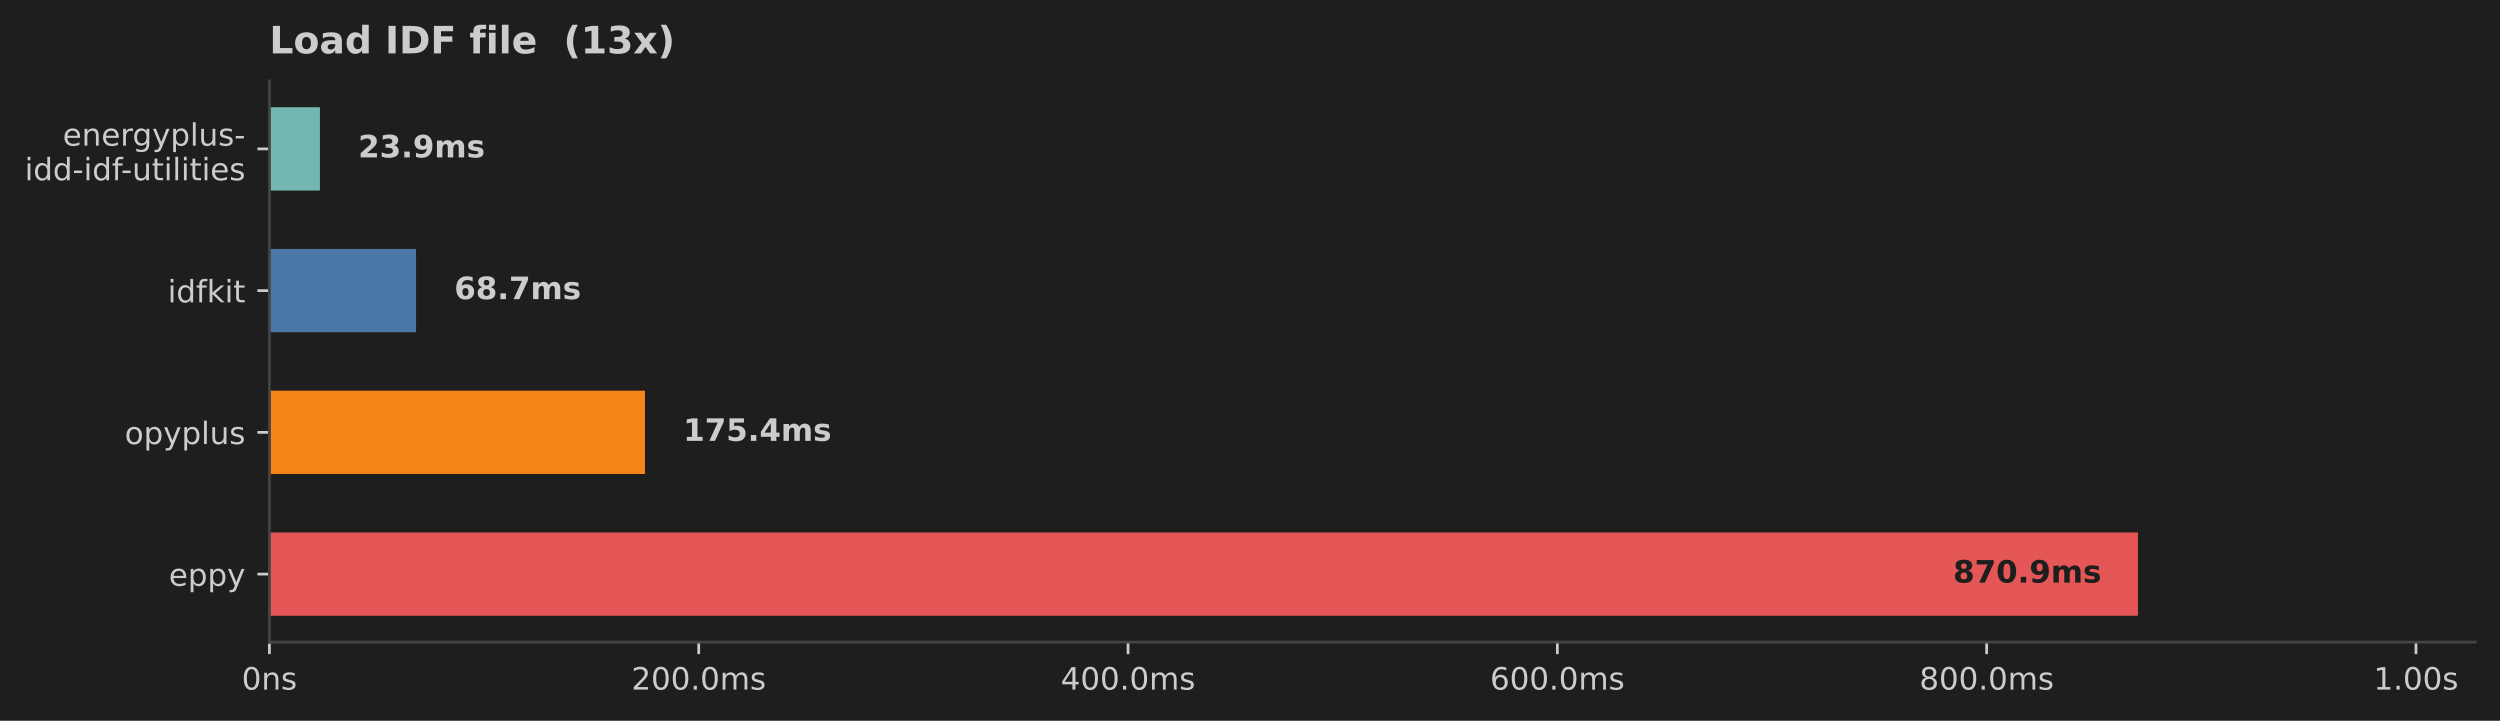
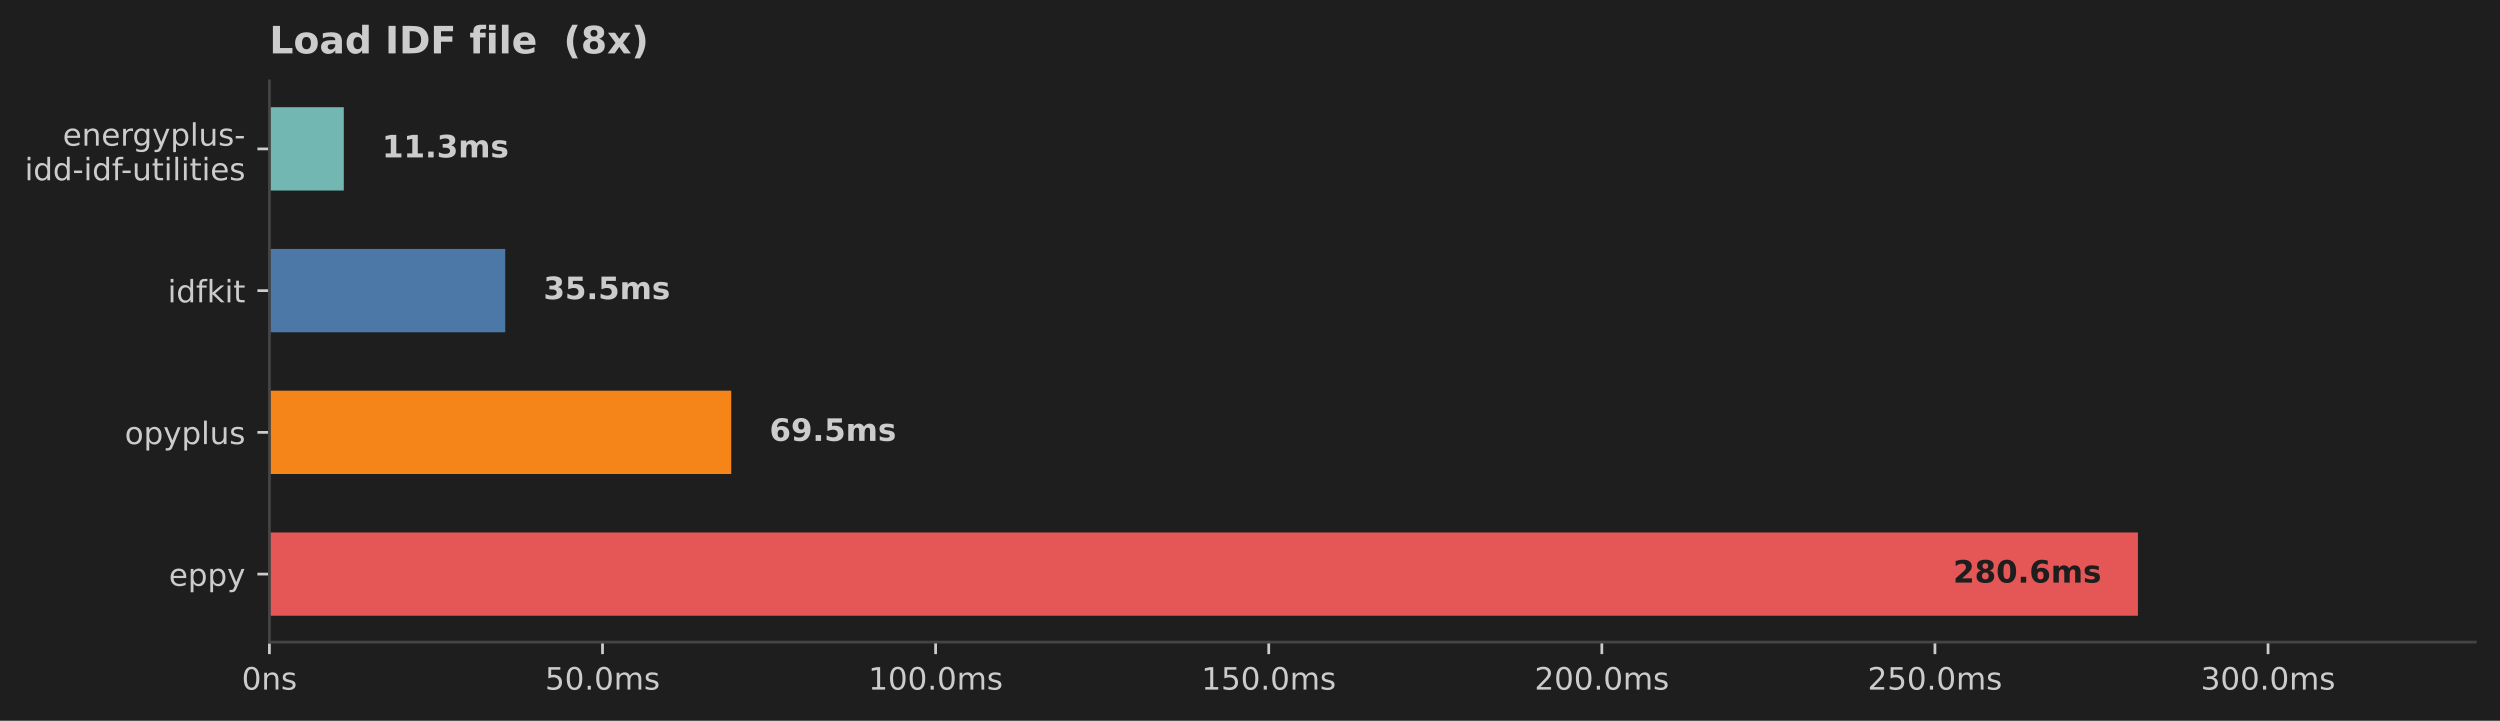
<svg xmlns="http://www.w3.org/2000/svg" xmlns:xlink="http://www.w3.org/1999/xlink" width="728.4pt" height="210pt" viewBox="0 0 728.4 210" version="1.1">
  <defs>
    <style type="text/css">*{stroke-linejoin: round; stroke-linecap: butt}</style>
  </defs>
  <g id="figure_1">
    <g id="patch_1">
      <path d="M 0 210 L 728.4 210 L 728.4 -0 L 0 -0 z " style="fill: #1e1e1e" />
    </g>
    <g id="axes_1">
      <g id="patch_2">
        <path d="M 78.497 187.089 L 721.2 187.089 L 721.2 23.558 L 78.497 23.558 z " style="fill: #1e1e1e" />
      </g>
      <g id="patch_3">
-         <path d="M 78.497 30.992 L 93.465 30.992 L 93.465 55.769 L 78.497 55.769 z " clip-path="url(#p1c0aa6ed7d)" style="fill: #72b7b2; stroke: #1e1e1e; stroke-width: 0.5; stroke-linejoin: miter" />
+         <path d="M 78.497 30.992 L 100.42 30.992 L 100.42 55.769 L 78.497 55.769 z " clip-path="url(#pf71ac57a5c)" style="fill: #72b7b2; stroke: #1e1e1e; stroke-width: 0.5; stroke-linejoin: miter" />
      </g>
      <g id="patch_4">
-         <path d="M 78.497 72.287 L 121.473 72.287 L 121.473 97.065 L 78.497 97.065 z " clip-path="url(#p1c0aa6ed7d)" style="fill: #4c78a8; stroke: #1e1e1e; stroke-width: 0.5; stroke-linejoin: miter" />
+         <path d="M 78.497 72.287 L 147.45 72.287 L 147.45 97.065 L 78.497 97.065 z " clip-path="url(#pf71ac57a5c)" style="fill: #4c78a8; stroke: #1e1e1e; stroke-width: 0.5; stroke-linejoin: miter" />
      </g>
      <g id="patch_5">
-         <path d="M 78.497 113.583 L 188.176 113.583 L 188.176 138.36 L 78.497 138.36 z " clip-path="url(#p1c0aa6ed7d)" style="fill: #f58518; stroke: #1e1e1e; stroke-width: 0.5; stroke-linejoin: miter" />
+         <path d="M 78.497 113.583 L 213.307 113.583 L 213.307 138.36 L 78.497 138.36 z " clip-path="url(#pf71ac57a5c)" style="fill: #f58518; stroke: #1e1e1e; stroke-width: 0.5; stroke-linejoin: miter" />
      </g>
      <g id="patch_6">
-         <path d="M 78.497 154.879 L 623.16 154.879 L 623.16 179.656 L 78.497 179.656 z " clip-path="url(#p1c0aa6ed7d)" style="fill: #e45756; stroke: #1e1e1e; stroke-width: 0.5; stroke-linejoin: miter" />
+         <path d="M 78.497 154.879 L 623.16 154.879 L 623.16 179.656 L 78.497 179.656 z " clip-path="url(#pf71ac57a5c)" style="fill: #e45756; stroke: #1e1e1e; stroke-width: 0.5; stroke-linejoin: miter" />
      </g>
      <g id="matplotlib.axis_1">
        <g id="xtick_1">
          <g id="line2d_1">
            <defs>
-               <path id="m21fa005005" d="M 0 0 L 0 3.5 " style="stroke: #cccccc; stroke-width: 0.8" />
+               <path id="mafefbd320d" d="M 0 0 L 0 3.5 " style="stroke: #cccccc; stroke-width: 0.8" />
            </defs>
            <g>
-               <use xlink:href="#m21fa005005" x="78.497" y="187.089" style="fill: #cccccc; stroke: #cccccc; stroke-width: 0.8" />
+               <use xlink:href="#mafefbd320d" x="78.497" y="187.089" style="fill: #cccccc; stroke: #cccccc; stroke-width: 0.8" />
            </g>
          </g>
          <g id="text_1">
            <g style="fill: #cccccc" transform="translate(70.43734 200.9278) scale(0.09 -0.09)">
              <defs>
                <path id="DejaVuSans-30" d="M 2034 4250 Q 1547 4250 1301 3770 Q 1056 3291 1056 2328 Q 1056 1369 1301 889 Q 1547 409 2034 409 Q 2525 409 2770 889 Q 3016 1369 3016 2328 Q 3016 3291 2770 3770 Q 2525 4250 2034 4250 z M 2034 4750 Q 2819 4750 3233 4129 Q 3647 3509 3647 2328 Q 3647 1150 3233 529 Q 2819 -91 2034 -91 Q 1250 -91 836 529 Q 422 1150 422 2328 Q 422 3509 836 4129 Q 1250 4750 2034 4750 z " transform="scale(0.015625)" />
                <path id="DejaVuSans-6e" d="M 3513 2113 L 3513 0 L 2938 0 L 2938 2094 Q 2938 2591 2744 2837 Q 2550 3084 2163 3084 Q 1697 3084 1428 2787 Q 1159 2491 1159 1978 L 1159 0 L 581 0 L 581 3500 L 1159 3500 L 1159 2956 Q 1366 3272 1645 3428 Q 1925 3584 2291 3584 Q 2894 3584 3203 3211 Q 3513 2838 3513 2113 z " transform="scale(0.015625)" />
                <path id="DejaVuSans-73" d="M 2834 3397 L 2834 2853 Q 2591 2978 2328 3040 Q 2066 3103 1784 3103 Q 1356 3103 1142 2972 Q 928 2841 928 2578 Q 928 2378 1081 2264 Q 1234 2150 1697 2047 L 1894 2003 Q 2506 1872 2764 1633 Q 3022 1394 3022 966 Q 3022 478 2636 193 Q 2250 -91 1575 -91 Q 1294 -91 989 -36 Q 684 19 347 128 L 347 722 Q 666 556 975 473 Q 1284 391 1588 391 Q 1994 391 2212 530 Q 2431 669 2431 922 Q 2431 1156 2273 1281 Q 2116 1406 1581 1522 L 1381 1569 Q 847 1681 609 1914 Q 372 2147 372 2553 Q 372 3047 722 3315 Q 1072 3584 1716 3584 Q 2034 3584 2315 3537 Q 2597 3491 2834 3397 z " transform="scale(0.015625)" />
              </defs>
              <use xlink:href="#DejaVuSans-30" />
              <use xlink:href="#DejaVuSans-6e" transform="translate(63.62305 0)" />
              <use xlink:href="#DejaVuSans-73" transform="translate(127.002 0)" />
            </g>
          </g>
        </g>
        <g id="xtick_2">
          <g id="line2d_2">
            <g>
-               <use xlink:href="#m21fa005005" x="203.581" y="187.089" style="fill: #cccccc; stroke: #cccccc; stroke-width: 0.8" />
+               <use xlink:href="#mafefbd320d" x="175.55" y="187.089" style="fill: #cccccc; stroke: #cccccc; stroke-width: 0.8" />
            </g>
          </g>
          <g id="text_2">
-             <g style="fill: #cccccc" transform="translate(183.9709 200.9278) scale(0.09 -0.09)">
-               <defs>
-                 <path id="DejaVuSans-32" d="M 1228 531 L 3431 531 L 3431 0 L 469 0 L 469 531 Q 828 903 1448 1529 Q 2069 2156 2228 2338 Q 2531 2678 2651 2914 Q 2772 3150 2772 3378 Q 2772 3750 2511 3984 Q 2250 4219 1831 4219 Q 1534 4219 1204 4116 Q 875 4013 500 3803 L 500 4441 Q 881 4594 1212 4672 Q 1544 4750 1819 4750 Q 2544 4750 2975 4387 Q 3406 4025 3406 3419 Q 3406 3131 3298 2873 Q 3191 2616 2906 2266 Q 2828 2175 2409 1742 Q 1991 1309 1228 531 z " transform="scale(0.015625)" />
+             <g style="fill: #cccccc" transform="translate(158.8029 200.9278) scale(0.09 -0.09)">
+               <defs>
+                 <path id="DejaVuSans-35" d="M 691 4666 L 3169 4666 L 3169 4134 L 1269 4134 L 1269 2991 Q 1406 3038 1543 3061 Q 1681 3084 1819 3084 Q 2600 3084 3056 2656 Q 3513 2228 3513 1497 Q 3513 744 3044 326 Q 2575 -91 1722 -91 Q 1428 -91 1123 -41 Q 819 9 494 109 L 494 744 Q 775 591 1075 516 Q 1375 441 1709 441 Q 2250 441 2565 725 Q 2881 1009 2881 1497 Q 2881 1984 2565 2268 Q 2250 2553 1709 2553 Q 1456 2553 1204 2497 Q 953 2441 691 2322 L 691 4666 z " transform="scale(0.015625)" />
                <path id="DejaVuSans-2e" d="M 684 794 L 1344 794 L 1344 0 L 684 0 L 684 794 z " transform="scale(0.015625)" />
                <path id="DejaVuSans-6d" d="M 3328 2828 Q 3544 3216 3844 3400 Q 4144 3584 4550 3584 Q 5097 3584 5394 3201 Q 5691 2819 5691 2113 L 5691 0 L 5113 0 L 5113 2094 Q 5113 2597 4934 2840 Q 4756 3084 4391 3084 Q 3944 3084 3684 2787 Q 3425 2491 3425 1978 L 3425 0 L 2847 0 L 2847 2094 Q 2847 2600 2669 2842 Q 2491 3084 2119 3084 Q 1678 3084 1418 2786 Q 1159 2488 1159 1978 L 1159 0 L 581 0 L 581 3500 L 1159 3500 L 1159 2956 Q 1356 3278 1631 3431 Q 1906 3584 2284 3584 Q 2666 3584 2933 3390 Q 3200 3197 3328 2828 z " transform="scale(0.015625)" />
+               </defs>
+               <use xlink:href="#DejaVuSans-35" />
+               <use xlink:href="#DejaVuSans-30" transform="translate(63.62305 0)" />
+               <use xlink:href="#DejaVuSans-2e" transform="translate(127.2461 0)" />
+               <use xlink:href="#DejaVuSans-30" transform="translate(159.0332 0)" />
+               <use xlink:href="#DejaVuSans-6d" transform="translate(222.6562 0)" />
+               <use xlink:href="#DejaVuSans-73" transform="translate(320.0684 0)" />
+             </g>
+           </g>
+         </g>
+         <g id="xtick_3">
+           <g id="line2d_3">
+             <g>
+               <use xlink:href="#mafefbd320d" x="272.603" y="187.089" style="fill: #cccccc; stroke: #cccccc; stroke-width: 0.8" />
+             </g>
+           </g>
+           <g id="text_3">
+             <g style="fill: #cccccc" transform="translate(252.9931 200.9278) scale(0.09 -0.09)">
+               <defs>
+                 <path id="DejaVuSans-31" d="M 794 531 L 1825 531 L 1825 4091 L 703 3866 L 703 4441 L 1819 4666 L 2450 4666 L 2450 531 L 3481 531 L 3481 0 L 794 0 L 794 531 z " transform="scale(0.015625)" />
+               </defs>
+               <use xlink:href="#DejaVuSans-31" />
+               <use xlink:href="#DejaVuSans-30" transform="translate(63.62305 0)" />
+               <use xlink:href="#DejaVuSans-30" transform="translate(127.2461 0)" />
+               <use xlink:href="#DejaVuSans-2e" transform="translate(190.8691 0)" />
+               <use xlink:href="#DejaVuSans-30" transform="translate(222.6562 0)" />
+               <use xlink:href="#DejaVuSans-6d" transform="translate(286.2793 0)" />
+               <use xlink:href="#DejaVuSans-73" transform="translate(383.6914 0)" />
+             </g>
+           </g>
+         </g>
+         <g id="xtick_4">
+           <g id="line2d_4">
+             <g>
+               <use xlink:href="#mafefbd320d" x="369.657" y="187.089" style="fill: #cccccc; stroke: #cccccc; stroke-width: 0.8" />
+             </g>
+           </g>
+           <g id="text_4">
+             <g style="fill: #cccccc" transform="translate(350.0464 200.9278) scale(0.09 -0.09)">
+               <use xlink:href="#DejaVuSans-31" />
+               <use xlink:href="#DejaVuSans-35" transform="translate(63.62305 0)" />
+               <use xlink:href="#DejaVuSans-30" transform="translate(127.2461 0)" />
+               <use xlink:href="#DejaVuSans-2e" transform="translate(190.8691 0)" />
+               <use xlink:href="#DejaVuSans-30" transform="translate(222.6562 0)" />
+               <use xlink:href="#DejaVuSans-6d" transform="translate(286.2793 0)" />
+               <use xlink:href="#DejaVuSans-73" transform="translate(383.6914 0)" />
+             </g>
+           </g>
+         </g>
+         <g id="xtick_5">
+           <g id="line2d_5">
+             <g>
+               <use xlink:href="#mafefbd320d" x="466.71" y="187.089" style="fill: #cccccc; stroke: #cccccc; stroke-width: 0.8" />
+             </g>
+           </g>
+           <g id="text_5">
+             <g style="fill: #cccccc" transform="translate(447.0998 200.9278) scale(0.09 -0.09)">
+               <defs>
+                 <path id="DejaVuSans-32" d="M 1228 531 L 3431 531 L 3431 0 L 469 0 L 469 531 Q 828 903 1448 1529 Q 2069 2156 2228 2338 Q 2531 2678 2651 2914 Q 2772 3150 2772 3378 Q 2772 3750 2511 3984 Q 2250 4219 1831 4219 Q 1534 4219 1204 4116 Q 875 4013 500 3803 L 500 4441 Q 881 4594 1212 4672 Q 1544 4750 1819 4750 Q 2544 4750 2975 4387 Q 3406 4025 3406 3419 Q 3406 3131 3298 2873 Q 3191 2616 2906 2266 Q 2828 2175 2409 1742 Q 1991 1309 1228 531 z " transform="scale(0.015625)" />
              </defs>
              <use xlink:href="#DejaVuSans-32" />
              <use xlink:href="#DejaVuSans-30" transform="translate(63.62305 0)" />
              <use xlink:href="#DejaVuSans-30" transform="translate(127.2461 0)" />
              <use xlink:href="#DejaVuSans-2e" transform="translate(190.8691 0)" />
              <use xlink:href="#DejaVuSans-30" transform="translate(222.6562 0)" />
              <use xlink:href="#DejaVuSans-6d" transform="translate(286.2793 0)" />
              <use xlink:href="#DejaVuSans-73" transform="translate(383.6914 0)" />
            </g>
          </g>
        </g>
-         <g id="xtick_3">
-           <g id="line2d_3">
-             <g>
-               <use xlink:href="#m21fa005005" x="328.666" y="187.089" style="fill: #cccccc; stroke: #cccccc; stroke-width: 0.8" />
-             </g>
-           </g>
-           <g id="text_3">
-             <g style="fill: #cccccc" transform="translate(309.0554 200.9278) scale(0.09 -0.09)">
-               <defs>
-                 <path id="DejaVuSans-34" d="M 2419 4116 L 825 1625 L 2419 1625 L 2419 4116 z M 2253 4666 L 3047 4666 L 3047 1625 L 3713 1625 L 3713 1100 L 3047 1100 L 3047 0 L 2419 0 L 2419 1100 L 313 1100 L 313 1709 L 2253 4666 z " transform="scale(0.015625)" />
-               </defs>
-               <use xlink:href="#DejaVuSans-34" />
+         <g id="xtick_6">
+           <g id="line2d_6">
+             <g>
+               <use xlink:href="#mafefbd320d" x="563.763" y="187.089" style="fill: #cccccc; stroke: #cccccc; stroke-width: 0.8" />
+             </g>
+           </g>
+           <g id="text_6">
+             <g style="fill: #cccccc" transform="translate(544.1531 200.9278) scale(0.09 -0.09)">
+               <use xlink:href="#DejaVuSans-32" />
+               <use xlink:href="#DejaVuSans-35" transform="translate(63.62305 0)" />
+               <use xlink:href="#DejaVuSans-30" transform="translate(127.2461 0)" />
+               <use xlink:href="#DejaVuSans-2e" transform="translate(190.8691 0)" />
+               <use xlink:href="#DejaVuSans-30" transform="translate(222.6562 0)" />
+               <use xlink:href="#DejaVuSans-6d" transform="translate(286.2793 0)" />
+               <use xlink:href="#DejaVuSans-73" transform="translate(383.6914 0)" />
+             </g>
+           </g>
+         </g>
+         <g id="xtick_7">
+           <g id="line2d_7">
+             <g>
+               <use xlink:href="#mafefbd320d" x="660.817" y="187.089" style="fill: #cccccc; stroke: #cccccc; stroke-width: 0.8" />
+             </g>
+           </g>
+           <g id="text_7">
+             <g style="fill: #cccccc" transform="translate(641.2065 200.9278) scale(0.09 -0.09)">
+               <defs>
+                 <path id="DejaVuSans-33" d="M 2597 2516 Q 3050 2419 3304 2112 Q 3559 1806 3559 1356 Q 3559 666 3084 287 Q 2609 -91 1734 -91 Q 1441 -91 1130 -33 Q 819 25 488 141 L 488 750 Q 750 597 1062 519 Q 1375 441 1716 441 Q 2309 441 2620 675 Q 2931 909 2931 1356 Q 2931 1769 2642 2001 Q 2353 2234 1838 2234 L 1294 2234 L 1294 2753 L 1863 2753 Q 2328 2753 2575 2939 Q 2822 3125 2822 3475 Q 2822 3834 2567 4026 Q 2313 4219 1838 4219 Q 1578 4219 1281 4162 Q 984 4106 628 3988 L 628 4550 Q 988 4650 1302 4700 Q 1616 4750 1894 4750 Q 2613 4750 3031 4423 Q 3450 4097 3450 3541 Q 3450 3153 3228 2886 Q 3006 2619 2597 2516 z " transform="scale(0.015625)" />
+               </defs>
+               <use xlink:href="#DejaVuSans-33" />
              <use xlink:href="#DejaVuSans-30" transform="translate(63.62305 0)" />
              <use xlink:href="#DejaVuSans-30" transform="translate(127.2461 0)" />
              <use xlink:href="#DejaVuSans-2e" transform="translate(190.8691 0)" />
              <use xlink:href="#DejaVuSans-30" transform="translate(222.6562 0)" />
              <use xlink:href="#DejaVuSans-6d" transform="translate(286.2793 0)" />
              <use xlink:href="#DejaVuSans-73" transform="translate(383.6914 0)" />
            </g>
          </g>
        </g>
-         <g id="xtick_4">
-           <g id="line2d_4">
-             <g>
-               <use xlink:href="#m21fa005005" x="453.75" y="187.089" style="fill: #cccccc; stroke: #cccccc; stroke-width: 0.8" />
-             </g>
-           </g>
-           <g id="text_4">
-             <g style="fill: #cccccc" transform="translate(434.1399 200.9278) scale(0.09 -0.09)">
-               <defs>
-                 <path id="DejaVuSans-36" d="M 2113 2584 Q 1688 2584 1439 2293 Q 1191 2003 1191 1497 Q 1191 994 1439 701 Q 1688 409 2113 409 Q 2538 409 2786 701 Q 3034 994 3034 1497 Q 3034 2003 2786 2293 Q 2538 2584 2113 2584 z M 3366 4563 L 3366 3988 Q 3128 4100 2886 4159 Q 2644 4219 2406 4219 Q 1781 4219 1451 3797 Q 1122 3375 1075 2522 Q 1259 2794 1537 2939 Q 1816 3084 2150 3084 Q 2853 3084 3261 2657 Q 3669 2231 3669 1497 Q 3669 778 3244 343 Q 2819 -91 2113 -91 Q 1303 -91 875 529 Q 447 1150 447 2328 Q 447 3434 972 4092 Q 1497 4750 2381 4750 Q 2619 4750 2861 4703 Q 3103 4656 3366 4563 z " transform="scale(0.015625)" />
-               </defs>
-               <use xlink:href="#DejaVuSans-36" />
-               <use xlink:href="#DejaVuSans-30" transform="translate(63.62305 0)" />
-               <use xlink:href="#DejaVuSans-30" transform="translate(127.2461 0)" />
-               <use xlink:href="#DejaVuSans-2e" transform="translate(190.8691 0)" />
-               <use xlink:href="#DejaVuSans-30" transform="translate(222.6562 0)" />
-               <use xlink:href="#DejaVuSans-6d" transform="translate(286.2793 0)" />
-               <use xlink:href="#DejaVuSans-73" transform="translate(383.6914 0)" />
-             </g>
-           </g>
-         </g>
-         <g id="xtick_5">
-           <g id="line2d_5">
-             <g>
-               <use xlink:href="#m21fa005005" x="578.835" y="187.089" style="fill: #cccccc; stroke: #cccccc; stroke-width: 0.8" />
-             </g>
-           </g>
-           <g id="text_5">
-             <g style="fill: #cccccc" transform="translate(559.2244 200.9278) scale(0.09 -0.09)">
-               <defs>
-                 <path id="DejaVuSans-38" d="M 2034 2216 Q 1584 2216 1326 1975 Q 1069 1734 1069 1313 Q 1069 891 1326 650 Q 1584 409 2034 409 Q 2484 409 2743 651 Q 3003 894 3003 1313 Q 3003 1734 2745 1975 Q 2488 2216 2034 2216 z M 1403 2484 Q 997 2584 770 2862 Q 544 3141 544 3541 Q 544 4100 942 4425 Q 1341 4750 2034 4750 Q 2731 4750 3128 4425 Q 3525 4100 3525 3541 Q 3525 3141 3298 2862 Q 3072 2584 2669 2484 Q 3125 2378 3379 2068 Q 3634 1759 3634 1313 Q 3634 634 3220 271 Q 2806 -91 2034 -91 Q 1263 -91 848 271 Q 434 634 434 1313 Q 434 1759 690 2068 Q 947 2378 1403 2484 z M 1172 3481 Q 1172 3119 1398 2916 Q 1625 2713 2034 2713 Q 2441 2713 2670 2916 Q 2900 3119 2900 3481 Q 2900 3844 2670 4047 Q 2441 4250 2034 4250 Q 1625 4250 1398 4047 Q 1172 3844 1172 3481 z " transform="scale(0.015625)" />
-               </defs>
-               <use xlink:href="#DejaVuSans-38" />
-               <use xlink:href="#DejaVuSans-30" transform="translate(63.62305 0)" />
-               <use xlink:href="#DejaVuSans-30" transform="translate(127.2461 0)" />
-               <use xlink:href="#DejaVuSans-2e" transform="translate(190.8691 0)" />
-               <use xlink:href="#DejaVuSans-30" transform="translate(222.6562 0)" />
-               <use xlink:href="#DejaVuSans-6d" transform="translate(286.2793 0)" />
-               <use xlink:href="#DejaVuSans-73" transform="translate(383.6914 0)" />
-             </g>
-           </g>
-         </g>
-         <g id="xtick_6">
-           <g id="line2d_6">
-             <g>
-               <use xlink:href="#m21fa005005" x="703.919" y="187.089" style="fill: #cccccc; stroke: #cccccc; stroke-width: 0.8" />
-             </g>
-           </g>
-           <g id="text_6">
-             <g style="fill: #cccccc" transform="translate(691.5553 200.9278) scale(0.09 -0.09)">
-               <defs>
-                 <path id="DejaVuSans-31" d="M 794 531 L 1825 531 L 1825 4091 L 703 3866 L 703 4441 L 1819 4666 L 2450 4666 L 2450 531 L 3481 531 L 3481 0 L 794 0 L 794 531 z " transform="scale(0.015625)" />
-               </defs>
-               <use xlink:href="#DejaVuSans-31" />
-               <use xlink:href="#DejaVuSans-2e" transform="translate(63.62305 0)" />
-               <use xlink:href="#DejaVuSans-30" transform="translate(95.41016 0)" />
-               <use xlink:href="#DejaVuSans-30" transform="translate(159.0332 0)" />
-               <use xlink:href="#DejaVuSans-73" transform="translate(222.6562 0)" />
-             </g>
-           </g>
-         </g>
      </g>
      <g id="matplotlib.axis_2">
        <g id="ytick_1">
-           <g id="line2d_7">
+           <g id="line2d_8">
            <defs>
-               <path id="m5becf400e5" d="M 0 0 L -3.5 0 " style="stroke: #cccccc; stroke-width: 0.8" />
+               <path id="m4492410eb0" d="M 0 0 L -3.5 0 " style="stroke: #cccccc; stroke-width: 0.8" />
            </defs>
            <g>
-               <use xlink:href="#m5becf400e5" x="78.497" y="43.38" style="fill: #cccccc; stroke: #cccccc; stroke-width: 0.8" />
-             </g>
-           </g>
-           <g id="text_7">
+               <use xlink:href="#m4492410eb0" x="78.497" y="43.38" style="fill: #cccccc; stroke: #cccccc; stroke-width: 0.8" />
+             </g>
+           </g>
+           <g id="text_8">
            <g style="fill: #cccccc" transform="translate(18.28125 42.44435) scale(0.09 -0.09)">
              <defs>
                <path id="DejaVuSans-65" d="M 3597 1894 L 3597 1613 L 953 1613 Q 991 1019 1311 708 Q 1631 397 2203 397 Q 2534 397 2845 478 Q 3156 559 3463 722 L 3463 178 Q 3153 47 2828 -22 Q 2503 -91 2169 -91 Q 1331 -91 842 396 Q 353 884 353 1716 Q 353 2575 817 3079 Q 1281 3584 2069 3584 Q 2775 3584 3186 3129 Q 3597 2675 3597 1894 z M 3022 2063 Q 3016 2534 2758 2815 Q 2500 3097 2075 3097 Q 1594 3097 1305 2825 Q 1016 2553 972 2059 L 3022 2063 z " transform="scale(0.015625)" />
                <path id="DejaVuSans-72" d="M 2631 2963 Q 2534 3019 2420 3045 Q 2306 3072 2169 3072 Q 1681 3072 1420 2755 Q 1159 2438 1159 1844 L 1159 0 L 581 0 L 581 3500 L 1159 3500 L 1159 2956 Q 1341 3275 1631 3429 Q 1922 3584 2338 3584 Q 2397 3584 2469 3576 Q 2541 3569 2628 3553 L 2631 2963 z " transform="scale(0.015625)" />
                <path id="DejaVuSans-67" d="M 2906 1791 Q 2906 2416 2648 2759 Q 2391 3103 1925 3103 Q 1463 3103 1205 2759 Q 947 2416 947 1791 Q 947 1169 1205 825 Q 1463 481 1925 481 Q 2391 481 2648 825 Q 2906 1169 2906 1791 z M 3481 434 Q 3481 -459 3084 -895 Q 2688 -1331 1869 -1331 Q 1566 -1331 1297 -1286 Q 1028 -1241 775 -1147 L 775 -588 Q 1028 -725 1275 -790 Q 1522 -856 1778 -856 Q 2344 -856 2625 -561 Q 2906 -266 2906 331 L 2906 616 Q 2728 306 2450 153 Q 2172 0 1784 0 Q 1141 0 747 490 Q 353 981 353 1791 Q 353 2603 747 3093 Q 1141 3584 1784 3584 Q 2172 3584 2450 3431 Q 2728 3278 2906 2969 L 2906 3500 L 3481 3500 L 3481 434 z " transform="scale(0.015625)" />
                <path id="DejaVuSans-79" d="M 2059 -325 Q 1816 -950 1584 -1140 Q 1353 -1331 966 -1331 L 506 -1331 L 506 -850 L 844 -850 Q 1081 -850 1212 -737 Q 1344 -625 1503 -206 L 1606 56 L 191 3500 L 800 3500 L 1894 763 L 2988 3500 L 3597 3500 L 2059 -325 z " transform="scale(0.015625)" />
                <path id="DejaVuSans-70" d="M 1159 525 L 1159 -1331 L 581 -1331 L 581 3500 L 1159 3500 L 1159 2969 Q 1341 3281 1617 3432 Q 1894 3584 2278 3584 Q 2916 3584 3314 3078 Q 3713 2572 3713 1747 Q 3713 922 3314 415 Q 2916 -91 2278 -91 Q 1894 -91 1617 61 Q 1341 213 1159 525 z M 3116 1747 Q 3116 2381 2855 2742 Q 2594 3103 2138 3103 Q 1681 3103 1420 2742 Q 1159 2381 1159 1747 Q 1159 1113 1420 752 Q 1681 391 2138 391 Q 2594 391 2855 752 Q 3116 1113 3116 1747 z " transform="scale(0.015625)" />
                <path id="DejaVuSans-6c" d="M 603 4863 L 1178 4863 L 1178 0 L 603 0 L 603 4863 z " transform="scale(0.015625)" />
                <path id="DejaVuSans-75" d="M 544 1381 L 544 3500 L 1119 3500 L 1119 1403 Q 1119 906 1312 657 Q 1506 409 1894 409 Q 2359 409 2629 706 Q 2900 1003 2900 1516 L 2900 3500 L 3475 3500 L 3475 0 L 2900 0 L 2900 538 Q 2691 219 2414 64 Q 2138 -91 1772 -91 Q 1169 -91 856 284 Q 544 659 544 1381 z M 1991 3584 L 1991 3584 z " transform="scale(0.015625)" />
                <path id="DejaVuSans-2d" d="M 313 2009 L 1997 2009 L 1997 1497 L 313 1497 L 313 2009 z " transform="scale(0.015625)" />
              </defs>
              <use xlink:href="#DejaVuSans-65" />
              <use xlink:href="#DejaVuSans-6e" transform="translate(61.52344 0)" />
              <use xlink:href="#DejaVuSans-65" transform="translate(124.9023 0)" />
              <use xlink:href="#DejaVuSans-72" transform="translate(186.4258 0)" />
              <use xlink:href="#DejaVuSans-67" transform="translate(225.7891 0)" />
              <use xlink:href="#DejaVuSans-79" transform="translate(289.2656 0)" />
              <use xlink:href="#DejaVuSans-70" transform="translate(348.4453 0)" />
              <use xlink:href="#DejaVuSans-6c" transform="translate(411.9219 0)" />
              <use xlink:href="#DejaVuSans-75" transform="translate(439.7051 0)" />
              <use xlink:href="#DejaVuSans-73" transform="translate(503.084 0)" />
              <use xlink:href="#DejaVuSans-2d" transform="translate(555.1836 0)" />
            </g>
            <g style="fill: #cccccc" transform="translate(7.2 52.52238) scale(0.09 -0.09)">
              <defs>
                <path id="DejaVuSans-69" d="M 603 3500 L 1178 3500 L 1178 0 L 603 0 L 603 3500 z M 603 4863 L 1178 4863 L 1178 4134 L 603 4134 L 603 4863 z " transform="scale(0.015625)" />
                <path id="DejaVuSans-64" d="M 2906 2969 L 2906 4863 L 3481 4863 L 3481 0 L 2906 0 L 2906 525 Q 2725 213 2448 61 Q 2172 -91 1784 -91 Q 1150 -91 751 415 Q 353 922 353 1747 Q 353 2572 751 3078 Q 1150 3584 1784 3584 Q 2172 3584 2448 3432 Q 2725 3281 2906 2969 z M 947 1747 Q 947 1113 1208 752 Q 1469 391 1925 391 Q 2381 391 2643 752 Q 2906 1113 2906 1747 Q 2906 2381 2643 2742 Q 2381 3103 1925 3103 Q 1469 3103 1208 2742 Q 947 2381 947 1747 z " transform="scale(0.015625)" />
                <path id="DejaVuSans-66" d="M 2375 4863 L 2375 4384 L 1825 4384 Q 1516 4384 1395 4259 Q 1275 4134 1275 3809 L 1275 3500 L 2222 3500 L 2222 3053 L 1275 3053 L 1275 0 L 697 0 L 697 3053 L 147 3053 L 147 3500 L 697 3500 L 697 3744 Q 697 4328 969 4595 Q 1241 4863 1831 4863 L 2375 4863 z " transform="scale(0.015625)" />
                <path id="DejaVuSans-74" d="M 1172 4494 L 1172 3500 L 2356 3500 L 2356 3053 L 1172 3053 L 1172 1153 Q 1172 725 1289 603 Q 1406 481 1766 481 L 2356 481 L 2356 0 L 1766 0 Q 1100 0 847 248 Q 594 497 594 1153 L 594 3053 L 172 3053 L 172 3500 L 594 3500 L 594 4494 L 1172 4494 z " transform="scale(0.015625)" />
              </defs>
              <use xlink:href="#DejaVuSans-69" />
              <use xlink:href="#DejaVuSans-64" transform="translate(27.7832 0)" />
              <use xlink:href="#DejaVuSans-64" transform="translate(91.25977 0)" />
              <use xlink:href="#DejaVuSans-2d" transform="translate(154.7363 0)" />
              <use xlink:href="#DejaVuSans-69" transform="translate(190.8203 0)" />
              <use xlink:href="#DejaVuSans-64" transform="translate(218.6035 0)" />
              <use xlink:href="#DejaVuSans-66" transform="translate(282.0801 0)" />
              <use xlink:href="#DejaVuSans-2d" transform="translate(311.7852 0)" />
              <use xlink:href="#DejaVuSans-75" transform="translate(347.8691 0)" />
              <use xlink:href="#DejaVuSans-74" transform="translate(411.248 0)" />
              <use xlink:href="#DejaVuSans-69" transform="translate(450.457 0)" />
              <use xlink:href="#DejaVuSans-6c" transform="translate(478.2402 0)" />
              <use xlink:href="#DejaVuSans-69" transform="translate(506.0234 0)" />
              <use xlink:href="#DejaVuSans-74" transform="translate(533.8066 0)" />
              <use xlink:href="#DejaVuSans-69" transform="translate(573.0156 0)" />
              <use xlink:href="#DejaVuSans-65" transform="translate(600.7988 0)" />
              <use xlink:href="#DejaVuSans-73" transform="translate(662.3223 0)" />
            </g>
          </g>
        </g>
        <g id="ytick_2">
-           <g id="line2d_8">
-             <g>
-               <use xlink:href="#m5becf400e5" x="78.497" y="84.676" style="fill: #cccccc; stroke: #cccccc; stroke-width: 0.8" />
-             </g>
-           </g>
-           <g id="text_8">
+           <g id="line2d_9">
+             <g>
+               <use xlink:href="#m4492410eb0" x="78.497" y="84.676" style="fill: #cccccc; stroke: #cccccc; stroke-width: 0.8" />
+             </g>
+           </g>
+           <g id="text_9">
            <g style="fill: #cccccc" transform="translate(48.87422 88.0952) scale(0.09 -0.09)">
              <defs>
                <path id="DejaVuSans-6b" d="M 581 4863 L 1159 4863 L 1159 1991 L 2875 3500 L 3609 3500 L 1753 1863 L 3688 0 L 2938 0 L 1159 1709 L 1159 0 L 581 0 L 581 4863 z " transform="scale(0.015625)" />
              </defs>
              <use xlink:href="#DejaVuSans-69" />
              <use xlink:href="#DejaVuSans-64" transform="translate(27.7832 0)" />
              <use xlink:href="#DejaVuSans-66" transform="translate(91.25977 0)" />
              <use xlink:href="#DejaVuSans-6b" transform="translate(126.4648 0)" />
              <use xlink:href="#DejaVuSans-69" transform="translate(184.375 0)" />
              <use xlink:href="#DejaVuSans-74" transform="translate(212.1582 0)" />
            </g>
          </g>
        </g>
        <g id="ytick_3">
-           <g id="line2d_9">
-             <g>
-               <use xlink:href="#m5becf400e5" x="78.497" y="125.972" style="fill: #cccccc; stroke: #cccccc; stroke-width: 0.8" />
-             </g>
-           </g>
-           <g id="text_9">
+           <g id="line2d_10">
+             <g>
+               <use xlink:href="#m4492410eb0" x="78.497" y="125.972" style="fill: #cccccc; stroke: #cccccc; stroke-width: 0.8" />
+             </g>
+           </g>
+           <g id="text_10">
            <g style="fill: #cccccc" transform="translate(36.34313 129.3909) scale(0.09 -0.09)">
              <defs>
                <path id="DejaVuSans-6f" d="M 1959 3097 Q 1497 3097 1228 2736 Q 959 2375 959 1747 Q 959 1119 1226 758 Q 1494 397 1959 397 Q 2419 397 2687 759 Q 2956 1122 2956 1747 Q 2956 2369 2687 2733 Q 2419 3097 1959 3097 z M 1959 3584 Q 2709 3584 3137 3096 Q 3566 2609 3566 1747 Q 3566 888 3137 398 Q 2709 -91 1959 -91 Q 1206 -91 779 398 Q 353 888 353 1747 Q 353 2609 779 3096 Q 1206 3584 1959 3584 z " transform="scale(0.015625)" />
              </defs>
              <use xlink:href="#DejaVuSans-6f" />
              <use xlink:href="#DejaVuSans-70" transform="translate(61.18164 0)" />
              <use xlink:href="#DejaVuSans-79" transform="translate(124.6582 0)" />
              <use xlink:href="#DejaVuSans-70" transform="translate(183.8379 0)" />
              <use xlink:href="#DejaVuSans-6c" transform="translate(247.3145 0)" />
              <use xlink:href="#DejaVuSans-75" transform="translate(275.0977 0)" />
              <use xlink:href="#DejaVuSans-73" transform="translate(338.4766 0)" />
            </g>
          </g>
        </g>
        <g id="ytick_4">
-           <g id="line2d_10">
-             <g>
-               <use xlink:href="#m5becf400e5" x="78.497" y="167.267" style="fill: #cccccc; stroke: #cccccc; stroke-width: 0.8" />
-             </g>
-           </g>
-           <g id="text_10">
+           <g id="line2d_11">
+             <g>
+               <use xlink:href="#m4492410eb0" x="78.497" y="167.267" style="fill: #cccccc; stroke: #cccccc; stroke-width: 0.8" />
+             </g>
+           </g>
+           <g id="text_11">
            <g style="fill: #cccccc" transform="translate(49.20469 170.6866) scale(0.09 -0.09)">
              <use xlink:href="#DejaVuSans-65" />
              <use xlink:href="#DejaVuSans-70" transform="translate(61.52344 0)" />
              <use xlink:href="#DejaVuSans-70" transform="translate(125 0)" />
              <use xlink:href="#DejaVuSans-79" transform="translate(188.4766 0)" />
            </g>
          </g>
        </g>
      </g>
      <g id="patch_7">
        <path d="M 78.497 187.089 L 78.497 23.558 " style="fill: none; stroke: #444444; stroke-width: 0.8; stroke-linejoin: miter; stroke-linecap: square" />
      </g>
      <g id="patch_8">
        <path d="M 78.497 187.089 L 721.2 187.089 " style="fill: none; stroke: #444444; stroke-width: 0.8; stroke-linejoin: miter; stroke-linecap: square" />
      </g>
-       <g id="text_11">
-         <g style="fill: #cccccc" transform="translate(104.3578 45.86365) scale(0.09 -0.09)">
+       <g id="text_12">
+         <g style="fill: #cccccc" transform="translate(111.3129 45.86365) scale(0.09 -0.09)">
          <defs>
-             <path id="DejaVuSans-Bold-32" d="M 1844 884 L 3897 884 L 3897 0 L 506 0 L 506 884 L 2209 2388 Q 2438 2594 2547 2791 Q 2656 2988 2656 3200 Q 2656 3528 2436 3728 Q 2216 3928 1850 3928 Q 1569 3928 1234 3808 Q 900 3688 519 3450 L 519 4475 Q 925 4609 1322 4679 Q 1719 4750 2100 4750 Q 2938 4750 3402 4381 Q 3866 4013 3866 3353 Q 3866 2972 3669 2642 Q 3472 2313 2841 1759 L 1844 884 z " transform="scale(0.015625)" />
+             <path id="DejaVuSans-Bold-31" d="M 750 831 L 1813 831 L 1813 3847 L 722 3622 L 722 4441 L 1806 4666 L 2950 4666 L 2950 831 L 4013 831 L 4013 0 L 750 0 L 750 831 z " transform="scale(0.015625)" />
+             <path id="DejaVuSans-Bold-2e" d="M 653 1209 L 1778 1209 L 1778 0 L 653 0 L 653 1209 z " transform="scale(0.015625)" />
            <path id="DejaVuSans-Bold-33" d="M 2981 2516 Q 3453 2394 3698 2092 Q 3944 1791 3944 1325 Q 3944 631 3412 270 Q 2881 -91 1863 -91 Q 1503 -91 1142 -33 Q 781 25 428 141 L 428 1069 Q 766 900 1098 814 Q 1431 728 1753 728 Q 2231 728 2486 893 Q 2741 1059 2741 1369 Q 2741 1688 2480 1852 Q 2219 2016 1709 2016 L 1228 2016 L 1228 2791 L 1734 2791 Q 2188 2791 2409 2933 Q 2631 3075 2631 3366 Q 2631 3634 2415 3781 Q 2200 3928 1806 3928 Q 1516 3928 1219 3862 Q 922 3797 628 3669 L 628 4550 Q 984 4650 1334 4700 Q 1684 4750 2022 4750 Q 2931 4750 3382 4451 Q 3834 4153 3834 3553 Q 3834 3144 3618 2883 Q 3403 2622 2981 2516 z " transform="scale(0.015625)" />
-             <path id="DejaVuSans-Bold-2e" d="M 653 1209 L 1778 1209 L 1778 0 L 653 0 L 653 1209 z " transform="scale(0.015625)" />
-             <path id="DejaVuSans-Bold-39" d="M 641 103 L 641 966 Q 928 831 1190 764 Q 1453 697 1709 697 Q 2247 697 2547 995 Q 2847 1294 2900 1881 Q 2688 1725 2447 1647 Q 2206 1569 1925 1569 Q 1209 1569 770 1986 Q 331 2403 331 3084 Q 331 3838 820 4291 Q 1309 4744 2131 4744 Q 3044 4744 3544 4128 Q 4044 3513 4044 2388 Q 4044 1231 3459 570 Q 2875 -91 1856 -91 Q 1528 -91 1228 -42 Q 928 6 641 103 z M 2125 2350 Q 2441 2350 2600 2554 Q 2759 2759 2759 3169 Q 2759 3575 2600 3781 Q 2441 3988 2125 3988 Q 1809 3988 1650 3781 Q 1491 3575 1491 3169 Q 1491 2759 1650 2554 Q 1809 2350 2125 2350 z " transform="scale(0.015625)" />
            <path id="DejaVuSans-Bold-6d" d="M 3781 2919 Q 3994 3244 4286 3414 Q 4578 3584 4928 3584 Q 5531 3584 5847 3212 Q 6163 2841 6163 2131 L 6163 0 L 5038 0 L 5038 1825 Q 5041 1866 5042 1909 Q 5044 1953 5044 2034 Q 5044 2406 4934 2573 Q 4825 2741 4581 2741 Q 4263 2741 4089 2478 Q 3916 2216 3909 1719 L 3909 0 L 2784 0 L 2784 1825 Q 2784 2406 2684 2573 Q 2584 2741 2328 2741 Q 2006 2741 1831 2477 Q 1656 2213 1656 1722 L 1656 0 L 531 0 L 531 3500 L 1656 3500 L 1656 2988 Q 1863 3284 2130 3434 Q 2397 3584 2719 3584 Q 3081 3584 3359 3409 Q 3638 3234 3781 2919 z " transform="scale(0.015625)" />
            <path id="DejaVuSans-Bold-73" d="M 3272 3391 L 3272 2541 Q 2913 2691 2578 2766 Q 2244 2841 1947 2841 Q 1628 2841 1473 2761 Q 1319 2681 1319 2516 Q 1319 2381 1436 2309 Q 1553 2238 1856 2203 L 2053 2175 Q 2913 2066 3209 1816 Q 3506 1566 3506 1031 Q 3506 472 3093 190 Q 2681 -91 1863 -91 Q 1516 -91 1145 -36 Q 775 19 384 128 L 384 978 Q 719 816 1070 734 Q 1422 653 1784 653 Q 2113 653 2278 743 Q 2444 834 2444 1013 Q 2444 1163 2330 1236 Q 2216 1309 1875 1350 L 1678 1375 Q 931 1469 631 1722 Q 331 1975 331 2491 Q 331 3047 712 3315 Q 1094 3584 1881 3584 Q 2191 3584 2531 3537 Q 2872 3491 3272 3391 z " transform="scale(0.015625)" />
          </defs>
-           <use xlink:href="#DejaVuSans-Bold-32" />
-           <use xlink:href="#DejaVuSans-Bold-33" transform="translate(69.58008 0)" />
+           <use xlink:href="#DejaVuSans-Bold-31" />
+           <use xlink:href="#DejaVuSans-Bold-31" transform="translate(69.58008 0)" />
          <use xlink:href="#DejaVuSans-Bold-2e" transform="translate(139.1602 0)" />
-           <use xlink:href="#DejaVuSans-Bold-39" transform="translate(177.1484 0)" />
+           <use xlink:href="#DejaVuSans-Bold-33" transform="translate(177.1484 0)" />
          <use xlink:href="#DejaVuSans-Bold-6d" transform="translate(246.7285 0)" />
          <use xlink:href="#DejaVuSans-Bold-73" transform="translate(350.9277 0)" />
        </g>
      </g>
-       <g id="text_12">
-         <g style="fill: #cccccc" transform="translate(132.3661 87.15934) scale(0.09 -0.09)">
+       <g id="text_13">
+         <g style="fill: #cccccc" transform="translate(158.3435 87.15934) scale(0.09 -0.09)">
+           <defs>
+             <path id="DejaVuSans-Bold-35" d="M 678 4666 L 3669 4666 L 3669 3781 L 1638 3781 L 1638 3059 Q 1775 3097 1914 3117 Q 2053 3138 2203 3138 Q 3056 3138 3531 2711 Q 4006 2284 4006 1522 Q 4006 766 3489 337 Q 2972 -91 2053 -91 Q 1656 -91 1267 -14 Q 878 63 494 219 L 494 1166 Q 875 947 1217 837 Q 1559 728 1863 728 Q 2300 728 2551 942 Q 2803 1156 2803 1522 Q 2803 1891 2551 2103 Q 2300 2316 1863 2316 Q 1603 2316 1309 2248 Q 1016 2181 678 2041 L 678 4666 z " transform="scale(0.015625)" />
+           </defs>
+           <use xlink:href="#DejaVuSans-Bold-33" />
+           <use xlink:href="#DejaVuSans-Bold-35" transform="translate(69.58008 0)" />
+           <use xlink:href="#DejaVuSans-Bold-2e" transform="translate(139.1602 0)" />
+           <use xlink:href="#DejaVuSans-Bold-35" transform="translate(177.1484 0)" />
+           <use xlink:href="#DejaVuSans-Bold-6d" transform="translate(246.7285 0)" />
+           <use xlink:href="#DejaVuSans-Bold-73" transform="translate(350.9277 0)" />
+         </g>
+       </g>
+       <g id="text_14">
+         <g style="fill: #cccccc" transform="translate(224.1998 128.455) scale(0.09 -0.09)">
          <defs>
            <path id="DejaVuSans-Bold-36" d="M 2316 2303 Q 2000 2303 1842 2098 Q 1684 1894 1684 1484 Q 1684 1075 1842 870 Q 2000 666 2316 666 Q 2634 666 2792 870 Q 2950 1075 2950 1484 Q 2950 1894 2792 2098 Q 2634 2303 2316 2303 z M 3803 4544 L 3803 3681 Q 3506 3822 3243 3889 Q 2981 3956 2731 3956 Q 2194 3956 1894 3657 Q 1594 3359 1544 2772 Q 1750 2925 1990 3001 Q 2231 3078 2516 3078 Q 3231 3078 3670 2659 Q 4109 2241 4109 1563 Q 4109 813 3618 361 Q 3128 -91 2303 -91 Q 1394 -91 895 523 Q 397 1138 397 2266 Q 397 3422 980 4083 Q 1563 4744 2578 4744 Q 2900 4744 3203 4694 Q 3506 4644 3803 4544 z " transform="scale(0.015625)" />
-             <path id="DejaVuSans-Bold-38" d="M 2228 2088 Q 1891 2088 1709 1903 Q 1528 1719 1528 1375 Q 1528 1031 1709 848 Q 1891 666 2228 666 Q 2563 666 2741 848 Q 2919 1031 2919 1375 Q 2919 1722 2741 1905 Q 2563 2088 2228 2088 z M 1350 2484 Q 925 2613 709 2878 Q 494 3144 494 3541 Q 494 4131 934 4440 Q 1375 4750 2228 4750 Q 3075 4750 3515 4442 Q 3956 4134 3956 3541 Q 3956 3144 3739 2878 Q 3522 2613 3097 2484 Q 3572 2353 3814 2058 Q 4056 1763 4056 1313 Q 4056 619 3595 264 Q 3134 -91 2228 -91 Q 1319 -91 855 264 Q 391 619 391 1313 Q 391 1763 633 2058 Q 875 2353 1350 2484 z M 1631 3419 Q 1631 3141 1786 2991 Q 1941 2841 2228 2841 Q 2509 2841 2662 2991 Q 2816 3141 2816 3419 Q 2816 3697 2662 3845 Q 2509 3994 2228 3994 Q 1941 3994 1786 3844 Q 1631 3694 1631 3419 z " transform="scale(0.015625)" />
-             <path id="DejaVuSans-Bold-37" d="M 428 4666 L 3944 4666 L 3944 3988 L 2125 0 L 953 0 L 2675 3781 L 428 3781 L 428 4666 z " transform="scale(0.015625)" />
+             <path id="DejaVuSans-Bold-39" d="M 641 103 L 641 966 Q 928 831 1190 764 Q 1453 697 1709 697 Q 2247 697 2547 995 Q 2847 1294 2900 1881 Q 2688 1725 2447 1647 Q 2206 1569 1925 1569 Q 1209 1569 770 1986 Q 331 2403 331 3084 Q 331 3838 820 4291 Q 1309 4744 2131 4744 Q 3044 4744 3544 4128 Q 4044 3513 4044 2388 Q 4044 1231 3459 570 Q 2875 -91 1856 -91 Q 1528 -91 1228 -42 Q 928 6 641 103 z M 2125 2350 Q 2441 2350 2600 2554 Q 2759 2759 2759 3169 Q 2759 3575 2600 3781 Q 2441 3988 2125 3988 Q 1809 3988 1650 3781 Q 1491 3575 1491 3169 Q 1491 2759 1650 2554 Q 1809 2350 2125 2350 z " transform="scale(0.015625)" />
          </defs>
          <use xlink:href="#DejaVuSans-Bold-36" />
-           <use xlink:href="#DejaVuSans-Bold-38" transform="translate(69.58008 0)" />
+           <use xlink:href="#DejaVuSans-Bold-39" transform="translate(69.58008 0)" />
          <use xlink:href="#DejaVuSans-Bold-2e" transform="translate(139.1602 0)" />
-           <use xlink:href="#DejaVuSans-Bold-37" transform="translate(177.1484 0)" />
+           <use xlink:href="#DejaVuSans-Bold-35" transform="translate(177.1484 0)" />
          <use xlink:href="#DejaVuSans-Bold-6d" transform="translate(246.7285 0)" />
          <use xlink:href="#DejaVuSans-Bold-73" transform="translate(350.9277 0)" />
        </g>
      </g>
-       <g id="text_13">
-         <g style="fill: #cccccc" transform="translate(199.0696 128.455) scale(0.09 -0.09)">
+       <g id="text_15">
+         <g style="fill: #1e1e1e" transform="translate(569.0654 169.7507) scale(0.09 -0.09)">
          <defs>
-             <path id="DejaVuSans-Bold-31" d="M 750 831 L 1813 831 L 1813 3847 L 722 3622 L 722 4441 L 1806 4666 L 2950 4666 L 2950 831 L 4013 831 L 4013 0 L 750 0 L 750 831 z " transform="scale(0.015625)" />
-             <path id="DejaVuSans-Bold-35" d="M 678 4666 L 3669 4666 L 3669 3781 L 1638 3781 L 1638 3059 Q 1775 3097 1914 3117 Q 2053 3138 2203 3138 Q 3056 3138 3531 2711 Q 4006 2284 4006 1522 Q 4006 766 3489 337 Q 2972 -91 2053 -91 Q 1656 -91 1267 -14 Q 878 63 494 219 L 494 1166 Q 875 947 1217 837 Q 1559 728 1863 728 Q 2300 728 2551 942 Q 2803 1156 2803 1522 Q 2803 1891 2551 2103 Q 2300 2316 1863 2316 Q 1603 2316 1309 2248 Q 1016 2181 678 2041 L 678 4666 z " transform="scale(0.015625)" />
-             <path id="DejaVuSans-Bold-34" d="M 2356 3675 L 1038 1722 L 2356 1722 L 2356 3675 z M 2156 4666 L 3494 4666 L 3494 1722 L 4159 1722 L 4159 850 L 3494 850 L 3494 0 L 2356 0 L 2356 850 L 288 850 L 288 1881 L 2156 4666 z " transform="scale(0.015625)" />
+             <path id="DejaVuSans-Bold-32" d="M 1844 884 L 3897 884 L 3897 0 L 506 0 L 506 884 L 2209 2388 Q 2438 2594 2547 2791 Q 2656 2988 2656 3200 Q 2656 3528 2436 3728 Q 2216 3928 1850 3928 Q 1569 3928 1234 3808 Q 900 3688 519 3450 L 519 4475 Q 925 4609 1322 4679 Q 1719 4750 2100 4750 Q 2938 4750 3402 4381 Q 3866 4013 3866 3353 Q 3866 2972 3669 2642 Q 3472 2313 2841 1759 L 1844 884 z " transform="scale(0.015625)" />
+             <path id="DejaVuSans-Bold-38" d="M 2228 2088 Q 1891 2088 1709 1903 Q 1528 1719 1528 1375 Q 1528 1031 1709 848 Q 1891 666 2228 666 Q 2563 666 2741 848 Q 2919 1031 2919 1375 Q 2919 1722 2741 1905 Q 2563 2088 2228 2088 z M 1350 2484 Q 925 2613 709 2878 Q 494 3144 494 3541 Q 494 4131 934 4440 Q 1375 4750 2228 4750 Q 3075 4750 3515 4442 Q 3956 4134 3956 3541 Q 3956 3144 3739 2878 Q 3522 2613 3097 2484 Q 3572 2353 3814 2058 Q 4056 1763 4056 1313 Q 4056 619 3595 264 Q 3134 -91 2228 -91 Q 1319 -91 855 264 Q 391 619 391 1313 Q 391 1763 633 2058 Q 875 2353 1350 2484 z M 1631 3419 Q 1631 3141 1786 2991 Q 1941 2841 2228 2841 Q 2509 2841 2662 2991 Q 2816 3141 2816 3419 Q 2816 3697 2662 3845 Q 2509 3994 2228 3994 Q 1941 3994 1786 3844 Q 1631 3694 1631 3419 z " transform="scale(0.015625)" />
+             <path id="DejaVuSans-Bold-30" d="M 2944 2338 Q 2944 3213 2780 3570 Q 2616 3928 2228 3928 Q 1841 3928 1675 3570 Q 1509 3213 1509 2338 Q 1509 1453 1675 1090 Q 1841 728 2228 728 Q 2613 728 2778 1090 Q 2944 1453 2944 2338 z M 4147 2328 Q 4147 1169 3647 539 Q 3147 -91 2228 -91 Q 1306 -91 806 539 Q 306 1169 306 2328 Q 306 3491 806 4120 Q 1306 4750 2228 4750 Q 3147 4750 3647 4120 Q 4147 3491 4147 2328 z " transform="scale(0.015625)" />
          </defs>
-           <use xlink:href="#DejaVuSans-Bold-31" />
-           <use xlink:href="#DejaVuSans-Bold-37" transform="translate(69.58008 0)" />
-           <use xlink:href="#DejaVuSans-Bold-35" transform="translate(139.1602 0)" />
+           <use xlink:href="#DejaVuSans-Bold-32" />
+           <use xlink:href="#DejaVuSans-Bold-38" transform="translate(69.58008 0)" />
+           <use xlink:href="#DejaVuSans-Bold-30" transform="translate(139.1602 0)" />
          <use xlink:href="#DejaVuSans-Bold-2e" transform="translate(208.7402 0)" />
-           <use xlink:href="#DejaVuSans-Bold-34" transform="translate(246.7285 0)" />
+           <use xlink:href="#DejaVuSans-Bold-36" transform="translate(246.7285 0)" />
          <use xlink:href="#DejaVuSans-Bold-6d" transform="translate(316.3086 0)" />
          <use xlink:href="#DejaVuSans-Bold-73" transform="translate(420.5078 0)" />
        </g>
      </g>
-       <g id="text_14">
-         <g style="fill: #1e1e1e" transform="translate(569.0654 169.7507) scale(0.09 -0.09)">
-           <defs>
-             <path id="DejaVuSans-Bold-30" d="M 2944 2338 Q 2944 3213 2780 3570 Q 2616 3928 2228 3928 Q 1841 3928 1675 3570 Q 1509 3213 1509 2338 Q 1509 1453 1675 1090 Q 1841 728 2228 728 Q 2613 728 2778 1090 Q 2944 1453 2944 2338 z M 4147 2328 Q 4147 1169 3647 539 Q 3147 -91 2228 -91 Q 1306 -91 806 539 Q 306 1169 306 2328 Q 306 3491 806 4120 Q 1306 4750 2228 4750 Q 3147 4750 3647 4120 Q 4147 3491 4147 2328 z " transform="scale(0.015625)" />
-           </defs>
-           <use xlink:href="#DejaVuSans-Bold-38" />
-           <use xlink:href="#DejaVuSans-Bold-37" transform="translate(69.58008 0)" />
-           <use xlink:href="#DejaVuSans-Bold-30" transform="translate(139.1602 0)" />
-           <use xlink:href="#DejaVuSans-Bold-2e" transform="translate(208.7402 0)" />
-           <use xlink:href="#DejaVuSans-Bold-39" transform="translate(246.7285 0)" />
-           <use xlink:href="#DejaVuSans-Bold-6d" transform="translate(316.3086 0)" />
-           <use xlink:href="#DejaVuSans-Bold-73" transform="translate(420.5078 0)" />
-         </g>
-       </g>
-       <g id="text_15">
+       <g id="text_16">
        <g style="fill: #cccccc" transform="translate(78.49656 15.55828) scale(0.11 -0.11)">
          <defs>
            <path id="DejaVuSans-Bold-4c" d="M 588 4666 L 1791 4666 L 1791 909 L 3903 909 L 3903 0 L 588 0 L 588 4666 z " transform="scale(0.015625)" />
            <path id="DejaVuSans-Bold-6f" d="M 2203 2784 Q 1831 2784 1636 2517 Q 1441 2250 1441 1747 Q 1441 1244 1636 976 Q 1831 709 2203 709 Q 2569 709 2762 976 Q 2956 1244 2956 1747 Q 2956 2250 2762 2517 Q 2569 2784 2203 2784 z M 2203 3584 Q 3106 3584 3614 3096 Q 4122 2609 4122 1747 Q 4122 884 3614 396 Q 3106 -91 2203 -91 Q 1297 -91 786 396 Q 275 884 275 1747 Q 275 2609 786 3096 Q 1297 3584 2203 3584 z " transform="scale(0.015625)" />
            <path id="DejaVuSans-Bold-61" d="M 2106 1575 Q 1756 1575 1579 1456 Q 1403 1338 1403 1106 Q 1403 894 1545 773 Q 1688 653 1941 653 Q 2256 653 2472 879 Q 2688 1106 2688 1447 L 2688 1575 L 2106 1575 z M 3816 1997 L 3816 0 L 2688 0 L 2688 519 Q 2463 200 2181 54 Q 1900 -91 1497 -91 Q 953 -91 614 226 Q 275 544 275 1050 Q 275 1666 698 1953 Q 1122 2241 2028 2241 L 2688 2241 L 2688 2328 Q 2688 2594 2478 2717 Q 2269 2841 1825 2841 Q 1466 2841 1156 2769 Q 847 2697 581 2553 L 581 3406 Q 941 3494 1303 3539 Q 1666 3584 2028 3584 Q 2975 3584 3395 3211 Q 3816 2838 3816 1997 z " transform="scale(0.015625)" />
            <path id="DejaVuSans-Bold-64" d="M 2919 2988 L 2919 4863 L 4044 4863 L 4044 0 L 2919 0 L 2919 506 Q 2688 197 2409 53 Q 2131 -91 1766 -91 Q 1119 -91 703 423 Q 288 938 288 1747 Q 288 2556 703 3070 Q 1119 3584 1766 3584 Q 2128 3584 2408 3439 Q 2688 3294 2919 2988 z M 2181 722 Q 2541 722 2730 984 Q 2919 1247 2919 1747 Q 2919 2247 2730 2509 Q 2541 2772 2181 2772 Q 1825 2772 1636 2509 Q 1447 2247 1447 1747 Q 1447 1247 1636 984 Q 1825 722 2181 722 z " transform="scale(0.015625)" />
            <path id="DejaVuSans-Bold-20" transform="scale(0.015625)" />
            <path id="DejaVuSans-Bold-49" d="M 588 4666 L 1791 4666 L 1791 0 L 588 0 L 588 4666 z " transform="scale(0.015625)" />
            <path id="DejaVuSans-Bold-44" d="M 1791 3756 L 1791 909 L 2222 909 Q 2959 909 3348 1275 Q 3738 1641 3738 2338 Q 3738 3031 3350 3393 Q 2963 3756 2222 3756 L 1791 3756 z M 588 4666 L 1856 4666 Q 2919 4666 3439 4514 Q 3959 4363 4331 4000 Q 4659 3684 4818 3271 Q 4978 2859 4978 2338 Q 4978 1809 4818 1395 Q 4659 981 4331 666 Q 3956 303 3431 151 Q 2906 0 1856 0 L 588 0 L 588 4666 z " transform="scale(0.015625)" />
            <path id="DejaVuSans-Bold-46" d="M 588 4666 L 3834 4666 L 3834 3756 L 1791 3756 L 1791 2888 L 3713 2888 L 3713 1978 L 1791 1978 L 1791 0 L 588 0 L 588 4666 z " transform="scale(0.015625)" />
            <path id="DejaVuSans-Bold-66" d="M 2841 4863 L 2841 4128 L 2222 4128 Q 1984 4128 1890 4042 Q 1797 3956 1797 3744 L 1797 3500 L 2753 3500 L 2753 2700 L 1797 2700 L 1797 0 L 678 0 L 678 2700 L 122 2700 L 122 3500 L 678 3500 L 678 3744 Q 678 4316 997 4589 Q 1316 4863 1984 4863 L 2841 4863 z " transform="scale(0.015625)" />
            <path id="DejaVuSans-Bold-69" d="M 538 3500 L 1656 3500 L 1656 0 L 538 0 L 538 3500 z M 538 4863 L 1656 4863 L 1656 3950 L 538 3950 L 538 4863 z " transform="scale(0.015625)" />
            <path id="DejaVuSans-Bold-6c" d="M 538 4863 L 1656 4863 L 1656 0 L 538 0 L 538 4863 z " transform="scale(0.015625)" />
            <path id="DejaVuSans-Bold-65" d="M 4031 1759 L 4031 1441 L 1416 1441 Q 1456 1047 1700 850 Q 1944 653 2381 653 Q 2734 653 3104 758 Q 3475 863 3866 1075 L 3866 213 Q 3469 63 3072 -14 Q 2675 -91 2278 -91 Q 1328 -91 801 392 Q 275 875 275 1747 Q 275 2603 792 3093 Q 1309 3584 2216 3584 Q 3041 3584 3536 3087 Q 4031 2591 4031 1759 z M 2881 2131 Q 2881 2450 2695 2645 Q 2509 2841 2209 2841 Q 1884 2841 1681 2658 Q 1478 2475 1428 2131 L 2881 2131 z " transform="scale(0.015625)" />
            <path id="DejaVuSans-Bold-28" d="M 2413 -844 L 1484 -844 Q 1006 -72 778 623 Q 550 1319 550 2003 Q 550 2688 779 3389 Q 1009 4091 1484 4856 L 2413 4856 Q 2013 4116 1813 3408 Q 1613 2700 1613 2009 Q 1613 1319 1811 609 Q 2009 -100 2413 -844 z " transform="scale(0.015625)" />
            <path id="DejaVuSans-Bold-78" d="M 1422 1791 L 159 3500 L 1344 3500 L 2059 2463 L 2784 3500 L 3969 3500 L 2706 1797 L 4031 0 L 2847 0 L 2059 1106 L 1281 0 L 97 0 L 1422 1791 z " transform="scale(0.015625)" />
            <path id="DejaVuSans-Bold-29" d="M 513 -844 Q 913 -100 1113 609 Q 1313 1319 1313 2009 Q 1313 2700 1113 3408 Q 913 4116 513 4856 L 1441 4856 Q 1916 4091 2145 3389 Q 2375 2688 2375 2003 Q 2375 1319 2147 623 Q 1919 -72 1441 -844 L 513 -844 z " transform="scale(0.015625)" />
          </defs>
          <use xlink:href="#DejaVuSans-Bold-4c" />
          <use xlink:href="#DejaVuSans-Bold-6f" transform="translate(63.7207 0)" />
          <use xlink:href="#DejaVuSans-Bold-61" transform="translate(132.4219 0)" />
          <use xlink:href="#DejaVuSans-Bold-64" transform="translate(199.9023 0)" />
          <use xlink:href="#DejaVuSans-Bold-20" transform="translate(271.4844 0)" />
          <use xlink:href="#DejaVuSans-Bold-49" transform="translate(306.2988 0)" />
          <use xlink:href="#DejaVuSans-Bold-44" transform="translate(343.5059 0)" />
          <use xlink:href="#DejaVuSans-Bold-46" transform="translate(426.5137 0)" />
          <use xlink:href="#DejaVuSans-Bold-20" transform="translate(494.8242 0)" />
          <use xlink:href="#DejaVuSans-Bold-66" transform="translate(529.6387 0)" />
          <use xlink:href="#DejaVuSans-Bold-69" transform="translate(573.1445 0)" />
          <use xlink:href="#DejaVuSans-Bold-6c" transform="translate(607.4219 0)" />
          <use xlink:href="#DejaVuSans-Bold-65" transform="translate(641.6992 0)" />
          <use xlink:href="#DejaVuSans-Bold-20" transform="translate(709.5215 0)" />
          <use xlink:href="#DejaVuSans-Bold-20" transform="translate(744.3359 0)" />
          <use xlink:href="#DejaVuSans-Bold-28" transform="translate(779.1504 0)" />
-           <use xlink:href="#DejaVuSans-Bold-31" transform="translate(824.8535 0)" />
-           <use xlink:href="#DejaVuSans-Bold-33" transform="translate(894.4336 0)" />
-           <use xlink:href="#DejaVuSans-Bold-78" transform="translate(964.0137 0)" />
-           <use xlink:href="#DejaVuSans-Bold-29" transform="translate(1028.516 0)" />
+           <use xlink:href="#DejaVuSans-Bold-38" transform="translate(824.8535 0)" />
+           <use xlink:href="#DejaVuSans-Bold-78" transform="translate(894.4336 0)" />
+           <use xlink:href="#DejaVuSans-Bold-29" transform="translate(958.9355 0)" />
        </g>
      </g>
    </g>
  </g>
  <defs>
-     <clipPath id="p1c0aa6ed7d">
+     <clipPath id="pf71ac57a5c">
      <rect x="78.497" y="23.558" width="642.703" height="163.531" />
    </clipPath>
  </defs>
</svg>
